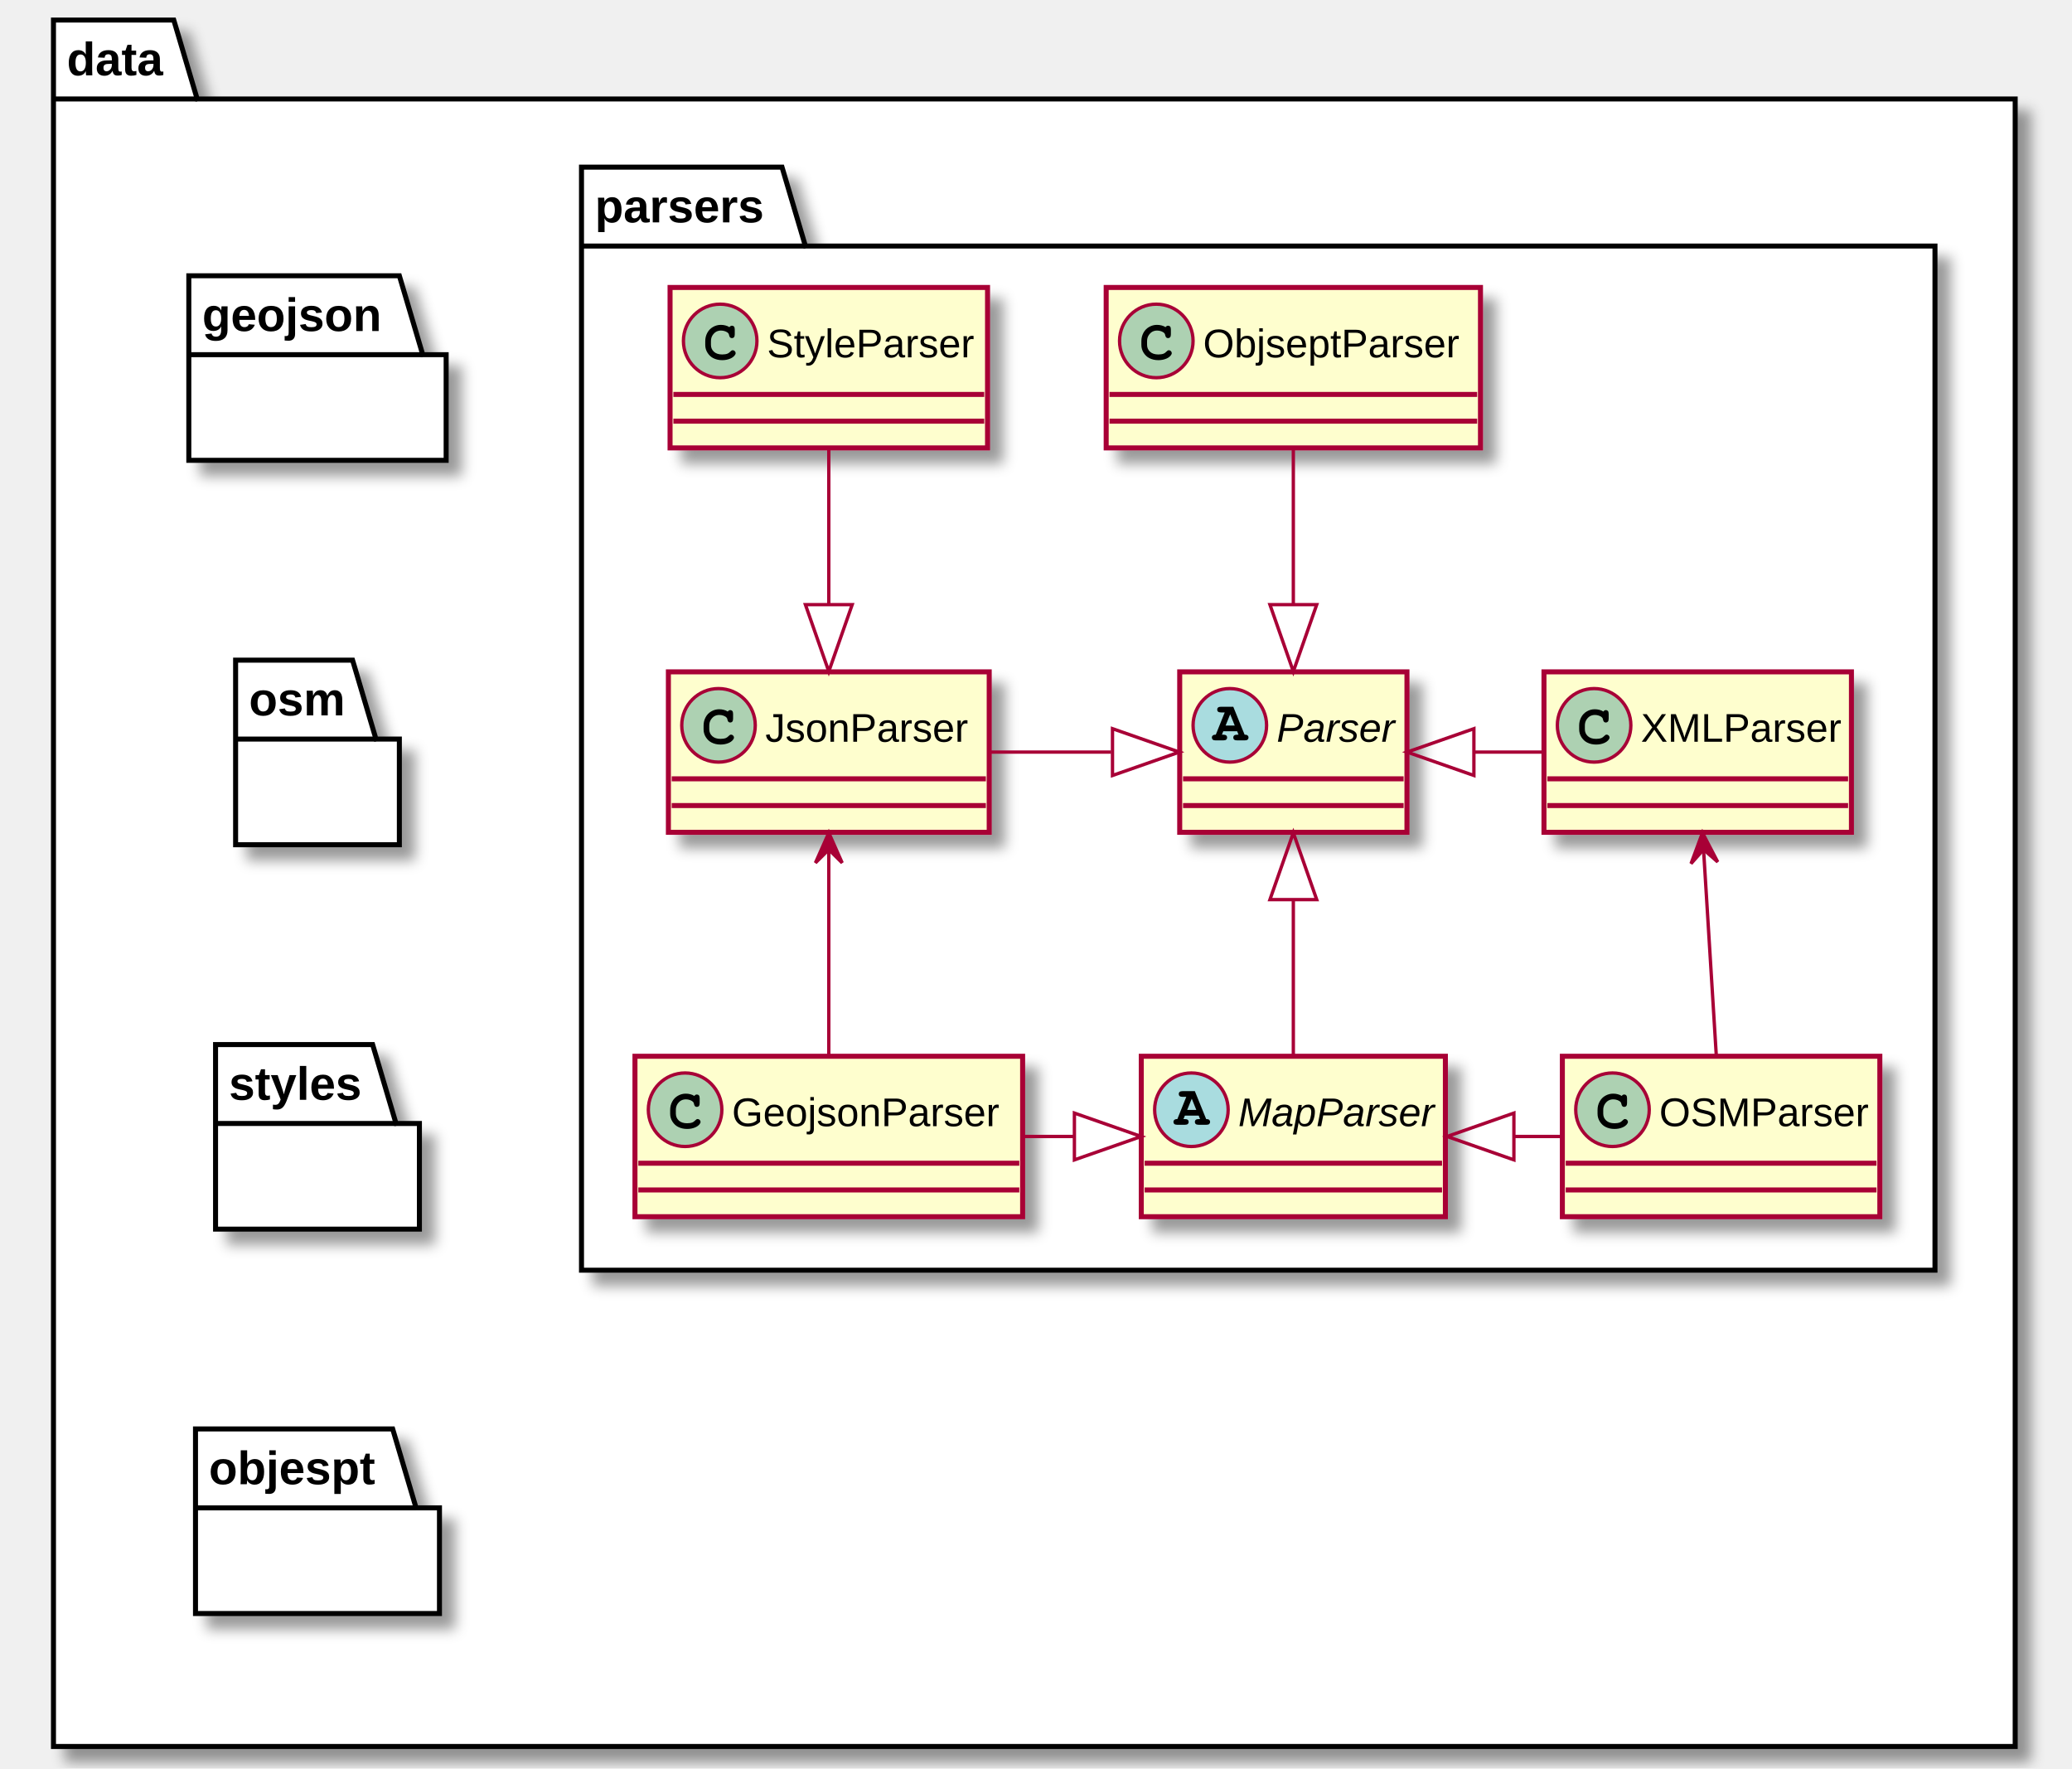
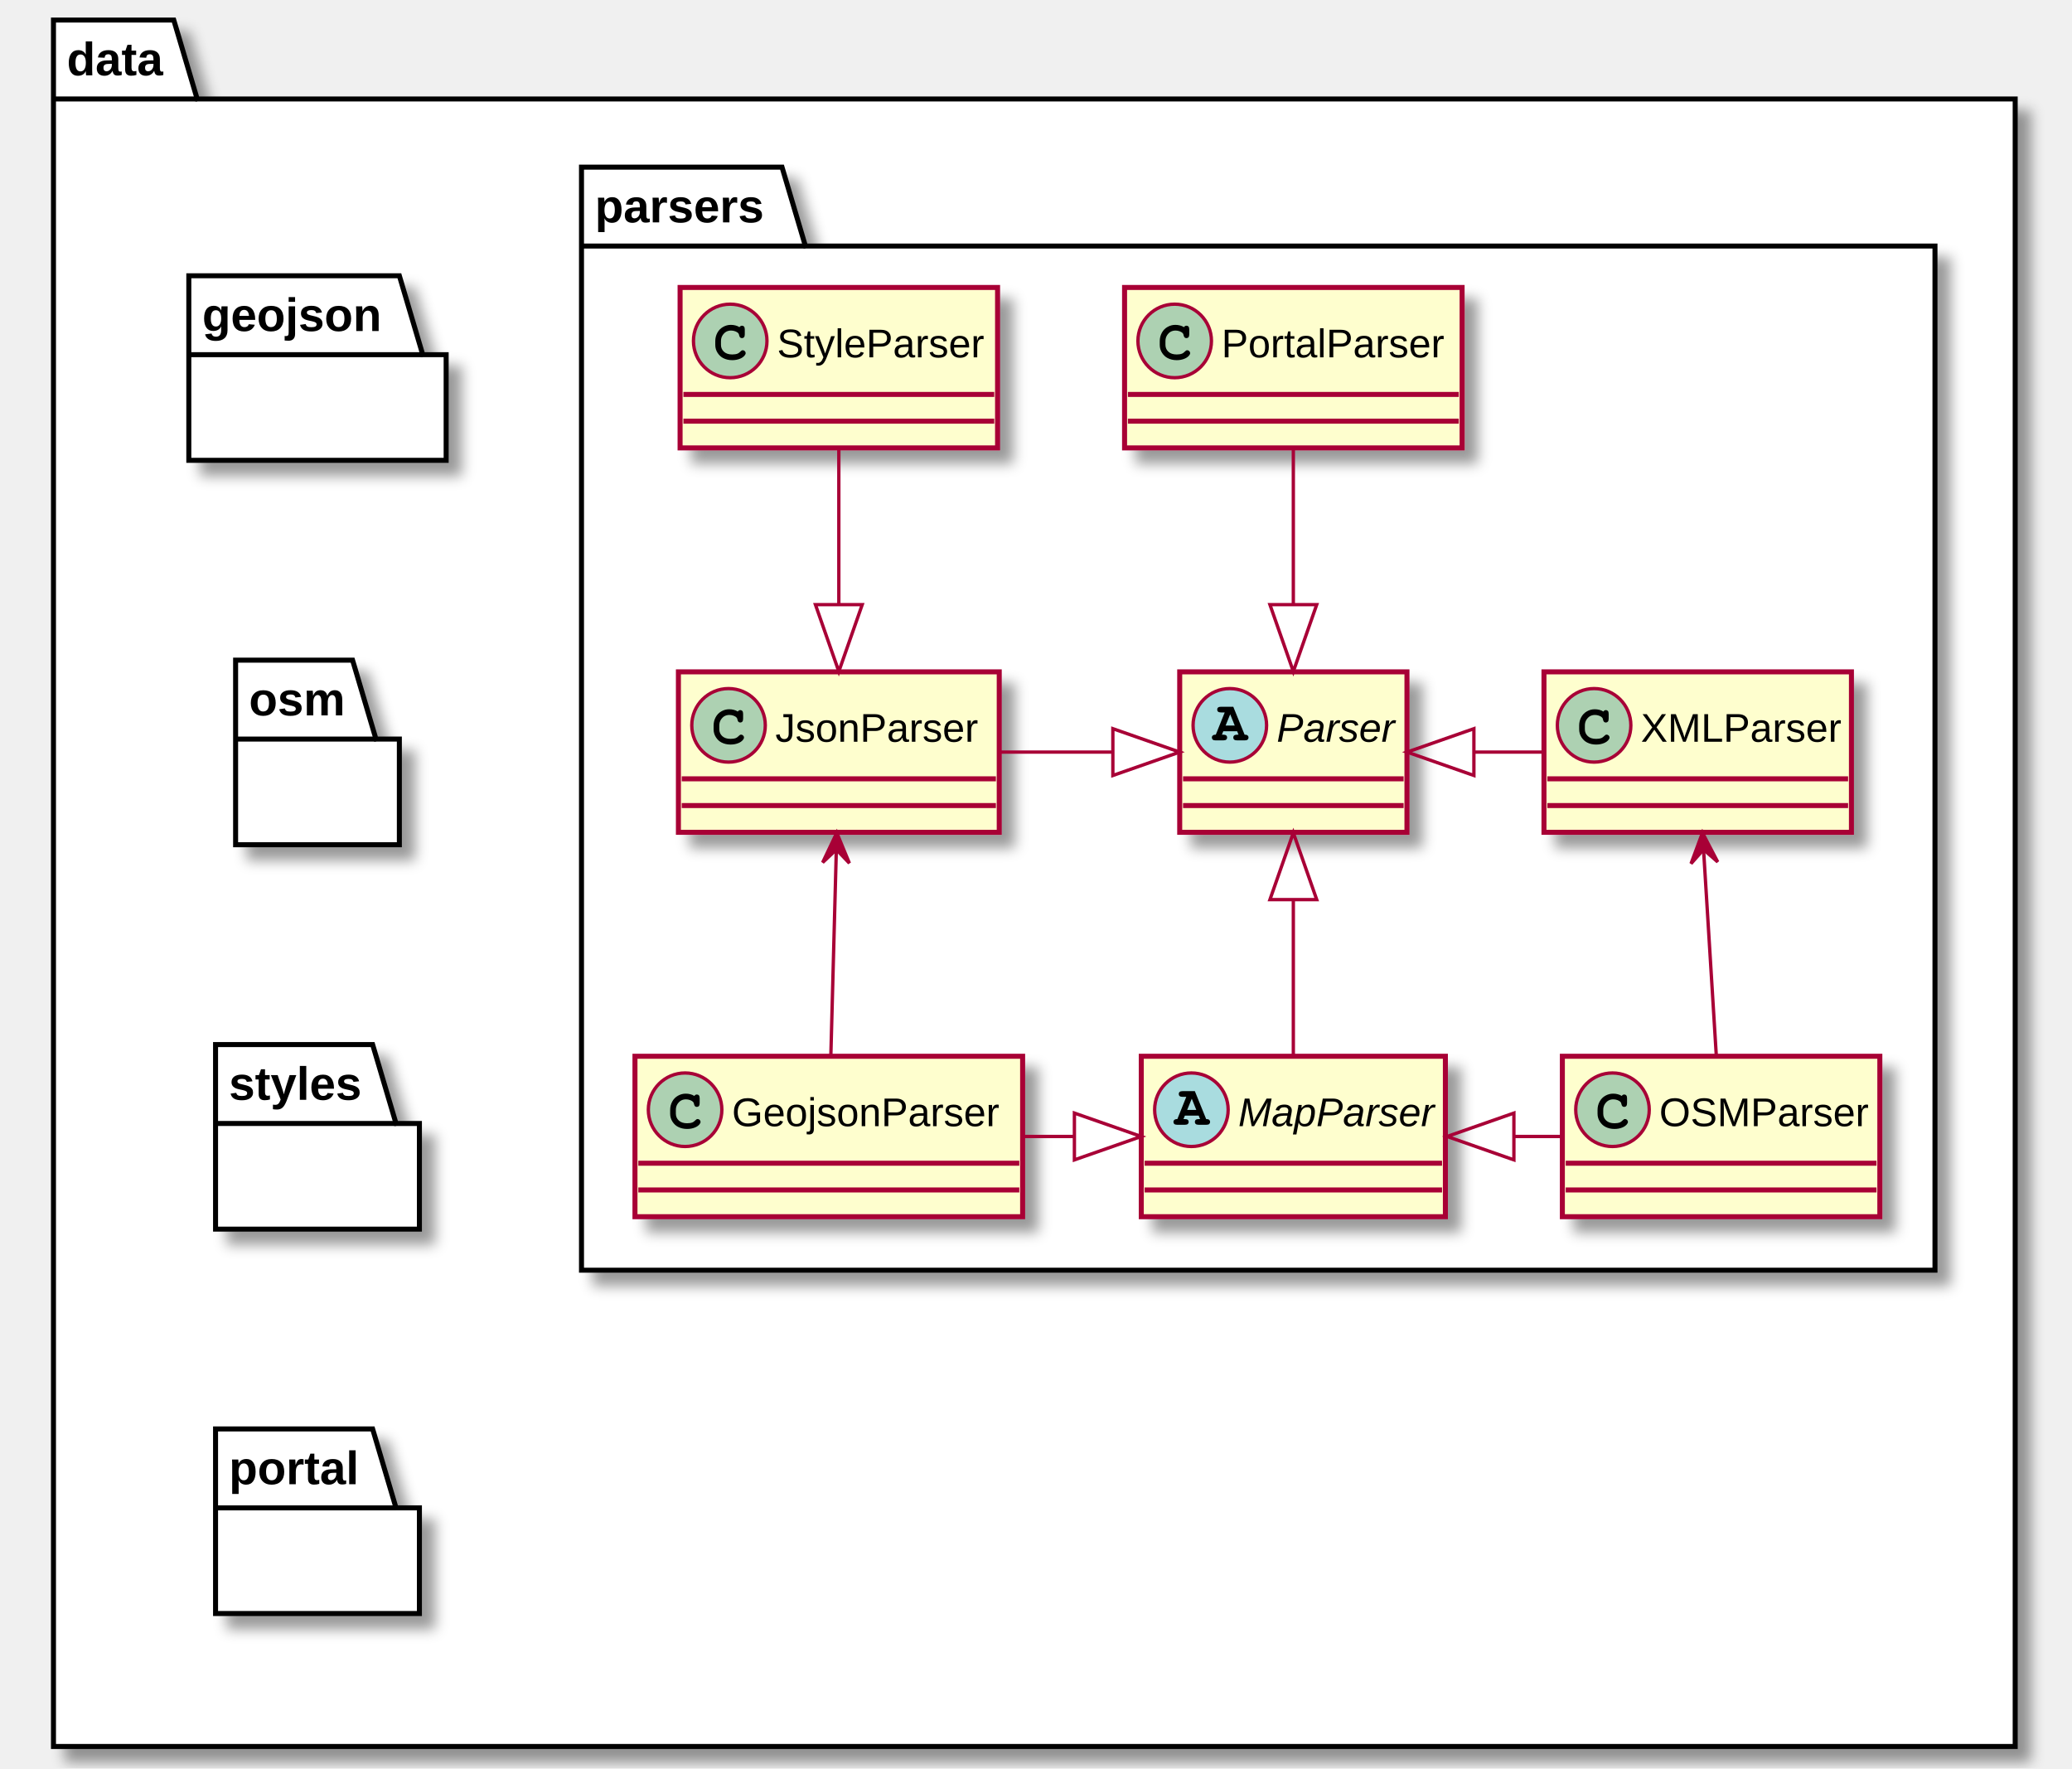
<svg xmlns="http://www.w3.org/2000/svg" width="620" height="529" viewBox="0 0 620 529" preserveAspectRatio="none" overflow="hidden">
  <defs>
-     <filter id="f14qytx7mujodc" x="-1" y="-1" width="300%" height="300%" filterUnits="objectBoundingBox" primitiveUnits="userSpaceOnUse">
+     <filter id="f5f98uns0n8ix" x="-1" y="-1" width="300%" height="300%" filterUnits="objectBoundingBox" primitiveUnits="userSpaceOnUse">
      <feGaussianBlur result="blurOut" stdDeviation="2 2" />
      <feColorMatrix in="blurOut" result="blurOut2" type="matrix" values="0 0 0 0 0 0 0 0 0 0 0 0 0 0 0 0 0 0 0.4 0 " />
      <feOffset in="blurOut2" result="blurOut3" dx="4" dy="4" />
      <feBlend in="SourceGraphic" in2="blurOut3" mode="normal" />
    </filter>
  </defs>
  <g>
-     <path d="M16 6 52 6 59 29.609 603 29.609 603 522.5 16 522.5 16 6Z" stroke="#000000" stroke-width="1.5" fill="#FFFFFF" filter="url(#f14qytx7mujodc)" />
+     <path d="M16 6 52 6 59 29.609 603 29.609 603 522.5 16 522.5 16 6Z" stroke="#000000" stroke-width="1.5" fill="#FFFFFF" filter="url(#f5f98uns0n8ix)" />
    <line x1="16" y1="29.609" x2="59" y2="29.609" stroke="#000000" stroke-width="1.5" />
    <text font-family="Arial" font-weight="700" font-size="14" x="20" y="22.533">data</text>
-     <path d="M174 50 234 50 241 73.609 579 73.609 579 380 174 380 174 50Z" stroke="#000000" stroke-width="1.5" fill="#FFFFFF" filter="url(#f14qytx7mujodc)" />
+     <path d="M174 50 234 50 241 73.609 579 73.609 579 380 174 380 174 50Z" stroke="#000000" stroke-width="1.5" fill="#FFFFFF" filter="url(#f5f98uns0n8ix)" />
    <line x1="174" y1="73.609" x2="241" y2="73.609" stroke="#000000" stroke-width="1.5" />
    <text font-family="Arial" font-weight="700" font-size="14" x="178" y="66.533">parsers</text>
-     <rect x="353" y="201" width="68" height="48" id="Parser" stroke="#A80036" stroke-width="1.5" fill="#FEFECE" filter="url(#f14qytx7mujodc)" />
+     <rect x="353" y="201" width="68" height="48" id="Parser" stroke="#A80036" stroke-width="1.5" fill="#FEFECE" filter="url(#f5f98uns0n8ix)" />
    <ellipse cx="368" cy="217" rx="11" ry="11" stroke="#A80036" fill="#A9DCDF" />
    <path d="M370.188 218.766 366.047 218.766 365.625 219.797 366.047 219.797C366.453 219.797 366.745 219.875 366.922 220.031 367.099 220.188 367.188 220.396 367.188 220.656 367.188 220.906 367.099 221.109 366.922 221.266 366.745 221.422 366.453 221.5 366.047 221.5L363.75 221.5C363.344 221.5 363.057 221.422 362.891 221.266 362.714 221.109 362.625 220.901 362.625 220.641 362.625 220.391 362.719 220.188 362.906 220.031 363.083 219.865 363.38 219.786 363.797 219.797L366.469 213.141 365.359 213.141C364.953 213.141 364.661 213.062 364.484 212.906 364.307 212.75 364.219 212.542 364.219 212.281 364.219 212.031 364.307 211.828 364.484 211.672 364.661 211.516 364.953 211.438 365.359 211.438L369.031 211.438 372.422 219.797C372.818 219.797 373.078 219.844 373.203 219.938 373.464 220.115 373.594 220.354 373.594 220.656 373.594 220.906 373.505 221.109 373.328 221.266 373.161 221.422 372.875 221.5 372.469 221.5L370.172 221.5C369.766 221.5 369.474 221.422 369.297 221.266 369.12 221.109 369.031 220.901 369.031 220.641 369.031 220.391 369.12 220.188 369.297 220.031 369.474 219.875 369.766 219.797 370.172 219.797L370.594 219.797 370.188 218.766ZM369.469 217.062 368.109 213.688 366.734 217.062 369.469 217.062Z" />
    <text font-family="Arial" font-style="italic" font-size="12" x="382" y="221.91">Parser</text>
    <line x1="354" y1="233" x2="420" y2="233" stroke="#A80036" stroke-width="1.5" />
    <line x1="354" y1="241" x2="420" y2="241" stroke="#A80036" stroke-width="1.5" />
-     <rect x="200" y="201" width="96" height="48" id="JsonParser" stroke="#A80036" stroke-width="1.5" fill="#FEFECE" filter="url(#f14qytx7mujodc)" />
-     <ellipse cx="215" cy="217" rx="11" ry="11" stroke="#A80036" fill="#ADD1B2" />
-     <path d="M217.766 212.875C217.87 212.729 217.984 212.62 218.109 212.547 218.234 212.474 218.37 212.438 218.516 212.438 218.766 212.438 218.969 212.526 219.125 212.703 219.281 212.87 219.359 213.156 219.359 213.562L219.359 215.016C219.359 215.422 219.281 215.714 219.125 215.891 218.969 216.068 218.766 216.156 218.516 216.156 218.286 216.156 218.104 216.089 217.969 215.953 217.833 215.828 217.729 215.594 217.656 215.25 217.625 215.01 217.547 214.828 217.422 214.703 217.203 214.453 216.891 214.255 216.484 214.109 216.078 213.964 215.667 213.891 215.25 213.891 214.74 213.891 214.271 214 213.844 214.219 213.427 214.438 213.052 214.797 212.719 215.297 212.396 215.797 212.234 216.391 212.234 217.078L212.234 218.172C212.234 218.995 212.531 219.682 213.125 220.234 213.719 220.776 214.547 221.047 215.609 221.047 216.234 221.047 216.766 220.964 217.203 220.797 217.464 220.693 217.734 220.495 218.016 220.203 218.193 220.026 218.328 219.911 218.422 219.859 218.526 219.807 218.646 219.781 218.781 219.781 219 219.781 219.193 219.87 219.359 220.047 219.536 220.214 219.625 220.411 219.625 220.641 219.625 220.87 219.51 221.12 219.281 221.391 218.948 221.776 218.516 222.078 217.984 222.297 217.266 222.599 216.474 222.75 215.609 222.75 214.599 222.75 213.693 222.542 212.891 222.125 212.234 221.792 211.677 221.271 211.219 220.562 210.76 219.844 210.531 219.057 210.531 218.203L210.531 217.047C210.531 216.161 210.734 215.339 211.141 214.578 211.557 213.807 212.13 213.219 212.859 212.812 213.589 212.396 214.365 212.188 215.188 212.188 215.677 212.188 216.135 212.245 216.562 212.359 217 212.464 217.401 212.635 217.766 212.875Z" />
-     <text font-family="Arial" font-size="12" x="229" y="221.91">JsonParser</text>
-     <line x1="201" y1="233" x2="295" y2="233" stroke="#A80036" stroke-width="1.5" />
-     <line x1="201" y1="241" x2="295" y2="241" stroke="#A80036" stroke-width="1.5" />
-     <rect x="462" y="201" width="92" height="48" id="XMLParser" stroke="#A80036" stroke-width="1.5" fill="#FEFECE" filter="url(#f14qytx7mujodc)" />
+     <rect x="203" y="201" width="96" height="48" id="JsonParser" stroke="#A80036" stroke-width="1.5" fill="#FEFECE" filter="url(#f5f98uns0n8ix)" />
+     <ellipse cx="218" cy="217" rx="11" ry="11" stroke="#A80036" fill="#ADD1B2" />
+     <path d="M220.766 212.875C220.87 212.729 220.984 212.62 221.109 212.547 221.234 212.474 221.37 212.438 221.516 212.438 221.766 212.438 221.969 212.526 222.125 212.703 222.281 212.87 222.359 213.156 222.359 213.562L222.359 215.016C222.359 215.422 222.281 215.714 222.125 215.891 221.969 216.068 221.766 216.156 221.516 216.156 221.286 216.156 221.104 216.089 220.969 215.953 220.833 215.828 220.729 215.594 220.656 215.25 220.625 215.01 220.547 214.828 220.422 214.703 220.203 214.453 219.891 214.255 219.484 214.109 219.078 213.964 218.667 213.891 218.25 213.891 217.74 213.891 217.271 214 216.844 214.219 216.427 214.438 216.052 214.797 215.719 215.297 215.396 215.797 215.234 216.391 215.234 217.078L215.234 218.172C215.234 218.995 215.531 219.682 216.125 220.234 216.719 220.776 217.547 221.047 218.609 221.047 219.234 221.047 219.766 220.964 220.203 220.797 220.464 220.693 220.734 220.495 221.016 220.203 221.193 220.026 221.328 219.911 221.422 219.859 221.526 219.807 221.646 219.781 221.781 219.781 222 219.781 222.193 219.87 222.359 220.047 222.536 220.214 222.625 220.411 222.625 220.641 222.625 220.87 222.51 221.12 222.281 221.391 221.948 221.776 221.516 222.078 220.984 222.297 220.266 222.599 219.474 222.75 218.609 222.75 217.599 222.75 216.693 222.542 215.891 222.125 215.234 221.792 214.677 221.271 214.219 220.562 213.76 219.844 213.531 219.057 213.531 218.203L213.531 217.047C213.531 216.161 213.734 215.339 214.141 214.578 214.557 213.807 215.13 213.219 215.859 212.812 216.589 212.396 217.365 212.188 218.188 212.188 218.677 212.188 219.135 212.245 219.562 212.359 220 212.464 220.401 212.635 220.766 212.875Z" />
+     <text font-family="Arial" font-size="12" x="232" y="221.91">JsonParser</text>
+     <line x1="204" y1="233" x2="298" y2="233" stroke="#A80036" stroke-width="1.5" />
+     <line x1="204" y1="241" x2="298" y2="241" stroke="#A80036" stroke-width="1.5" />
+     <rect x="462" y="201" width="92" height="48" id="XMLParser" stroke="#A80036" stroke-width="1.5" fill="#FEFECE" filter="url(#f5f98uns0n8ix)" />
    <ellipse cx="477" cy="217" rx="11" ry="11" stroke="#A80036" fill="#ADD1B2" />
    <path d="M479.766 212.875C479.87 212.729 479.984 212.62 480.109 212.547 480.234 212.474 480.37 212.438 480.516 212.438 480.766 212.438 480.969 212.526 481.125 212.703 481.281 212.87 481.359 213.156 481.359 213.562L481.359 215.016C481.359 215.422 481.281 215.714 481.125 215.891 480.969 216.068 480.766 216.156 480.516 216.156 480.286 216.156 480.104 216.089 479.969 215.953 479.833 215.828 479.729 215.594 479.656 215.25 479.625 215.01 479.547 214.828 479.422 214.703 479.203 214.453 478.891 214.255 478.484 214.109 478.078 213.964 477.667 213.891 477.25 213.891 476.74 213.891 476.271 214 475.844 214.219 475.427 214.438 475.052 214.797 474.719 215.297 474.396 215.797 474.234 216.391 474.234 217.078L474.234 218.172C474.234 218.995 474.531 219.682 475.125 220.234 475.719 220.776 476.547 221.047 477.609 221.047 478.234 221.047 478.766 220.964 479.203 220.797 479.464 220.693 479.734 220.495 480.016 220.203 480.193 220.026 480.328 219.911 480.422 219.859 480.526 219.807 480.646 219.781 480.781 219.781 481 219.781 481.193 219.87 481.359 220.047 481.536 220.214 481.625 220.411 481.625 220.641 481.625 220.87 481.51 221.12 481.281 221.391 480.948 221.776 480.516 222.078 479.984 222.297 479.266 222.599 478.474 222.75 477.609 222.75 476.599 222.75 475.693 222.542 474.891 222.125 474.234 221.792 473.677 221.271 473.219 220.562 472.76 219.844 472.531 219.057 472.531 218.203L472.531 217.047C472.531 216.161 472.734 215.339 473.141 214.578 473.557 213.807 474.13 213.219 474.859 212.812 475.589 212.396 476.365 212.188 477.188 212.188 477.677 212.188 478.135 212.245 478.562 212.359 479 212.464 479.401 212.635 479.766 212.875Z" />
    <text font-family="Arial" font-size="12" x="491" y="221.91">XMLParser</text>
    <line x1="463" y1="233" x2="553" y2="233" stroke="#A80036" stroke-width="1.5" />
    <line x1="463" y1="241" x2="553" y2="241" stroke="#A80036" stroke-width="1.5" />
-     <rect x="341.5" y="316" width="91" height="48" id="MapParser" stroke="#A80036" stroke-width="1.5" fill="#FEFECE" filter="url(#f14qytx7mujodc)" />
+     <rect x="341.5" y="316" width="91" height="48" id="MapParser" stroke="#A80036" stroke-width="1.5" fill="#FEFECE" filter="url(#f5f98uns0n8ix)" />
    <ellipse cx="356.5" cy="332" rx="11" ry="11" stroke="#A80036" fill="#A9DCDF" />
    <path d="M358.688 333.766 354.547 333.766 354.125 334.797 354.547 334.797C354.953 334.797 355.245 334.875 355.422 335.031 355.599 335.188 355.688 335.396 355.688 335.656 355.688 335.906 355.599 336.109 355.422 336.266 355.245 336.422 354.953 336.5 354.547 336.5L352.25 336.5C351.844 336.5 351.557 336.422 351.391 336.266 351.214 336.109 351.125 335.901 351.125 335.641 351.125 335.391 351.219 335.188 351.406 335.031 351.583 334.865 351.88 334.786 352.297 334.797L354.969 328.141 353.859 328.141C353.453 328.141 353.161 328.062 352.984 327.906 352.807 327.75 352.719 327.542 352.719 327.281 352.719 327.031 352.807 326.828 352.984 326.672 353.161 326.516 353.453 326.438 353.859 326.438L357.531 326.438 360.922 334.797C361.318 334.797 361.578 334.844 361.703 334.938 361.964 335.115 362.094 335.354 362.094 335.656 362.094 335.906 362.005 336.109 361.828 336.266 361.661 336.422 361.375 336.5 360.969 336.5L358.672 336.5C358.266 336.5 357.974 336.422 357.797 336.266 357.62 336.109 357.531 335.901 357.531 335.641 357.531 335.391 357.62 335.188 357.797 335.031 357.974 334.875 358.266 334.797 358.672 334.797L359.094 334.797 358.688 333.766ZM357.969 332.062 356.609 328.688 355.234 332.062 357.969 332.062Z" />
    <text font-family="Arial" font-style="italic" font-size="12" x="370.5" y="336.91">MapParser</text>
    <line x1="342.5" y1="348" x2="431.5" y2="348" stroke="#A80036" stroke-width="1.5" />
    <line x1="342.5" y1="356" x2="431.5" y2="356" stroke="#A80036" stroke-width="1.5" />
-     <rect x="200.5" y="86" width="95" height="48" id="StyleParser" stroke="#A80036" stroke-width="1.5" fill="#FEFECE" filter="url(#f14qytx7mujodc)" />
-     <ellipse cx="215.5" cy="102" rx="11" ry="11" stroke="#A80036" fill="#ADD1B2" />
-     <path d="M218.266 97.875C218.37 97.729 218.484 97.62 218.609 97.547 218.734 97.474 218.87 97.438 219.016 97.438 219.266 97.438 219.469 97.526 219.625 97.703 219.781 97.87 219.859 98.156 219.859 98.562L219.859 100.016C219.859 100.422 219.781 100.714 219.625 100.891 219.469 101.068 219.266 101.156 219.016 101.156 218.786 101.156 218.604 101.089 218.469 100.953 218.333 100.828 218.229 100.594 218.156 100.25 218.125 100.01 218.047 99.828 217.922 99.703 217.703 99.453 217.391 99.255 216.984 99.109 216.578 98.963 216.167 98.891 215.75 98.891 215.24 98.891 214.771 99 214.344 99.219 213.927 99.438 213.552 99.797 213.219 100.297 212.896 100.797 212.734 101.391 212.734 102.078L212.734 103.172C212.734 103.995 213.031 104.682 213.625 105.234 214.219 105.776 215.047 106.047 216.109 106.047 216.734 106.047 217.266 105.964 217.703 105.797 217.964 105.693 218.234 105.495 218.516 105.203 218.693 105.026 218.828 104.911 218.922 104.859 219.026 104.807 219.146 104.781 219.281 104.781 219.5 104.781 219.693 104.87 219.859 105.047 220.036 105.214 220.125 105.411 220.125 105.641 220.125 105.87 220.01 106.12 219.781 106.391 219.448 106.776 219.016 107.078 218.484 107.297 217.766 107.599 216.974 107.75 216.109 107.75 215.099 107.75 214.193 107.542 213.391 107.125 212.734 106.792 212.177 106.271 211.719 105.562 211.26 104.844 211.031 104.057 211.031 103.203L211.031 102.047C211.031 101.161 211.234 100.339 211.641 99.578 212.057 98.807 212.63 98.219 213.359 97.812 214.089 97.396 214.865 97.188 215.688 97.188 216.177 97.188 216.635 97.245 217.062 97.359 217.5 97.463 217.901 97.635 218.266 97.875Z" />
-     <text font-family="Arial" font-size="12" x="229.5" y="106.91">StyleParser</text>
-     <line x1="201.5" y1="118" x2="294.5" y2="118" stroke="#A80036" stroke-width="1.5" />
-     <line x1="201.5" y1="126" x2="294.5" y2="126" stroke="#A80036" stroke-width="1.5" />
-     <rect x="467.5" y="316" width="95" height="48" id="OSMParser" stroke="#A80036" stroke-width="1.5" fill="#FEFECE" filter="url(#f14qytx7mujodc)" />
+     <rect x="203.5" y="86" width="95" height="48" id="StyleParser" stroke="#A80036" stroke-width="1.5" fill="#FEFECE" filter="url(#f5f98uns0n8ix)" />
+     <ellipse cx="218.5" cy="102" rx="11" ry="11" stroke="#A80036" fill="#ADD1B2" />
+     <path d="M221.266 97.875C221.37 97.729 221.484 97.62 221.609 97.547 221.734 97.474 221.87 97.438 222.016 97.438 222.266 97.438 222.469 97.526 222.625 97.703 222.781 97.87 222.859 98.156 222.859 98.562L222.859 100.016C222.859 100.422 222.781 100.714 222.625 100.891 222.469 101.068 222.266 101.156 222.016 101.156 221.786 101.156 221.604 101.089 221.469 100.953 221.333 100.828 221.229 100.594 221.156 100.25 221.125 100.01 221.047 99.828 220.922 99.703 220.703 99.453 220.391 99.255 219.984 99.109 219.578 98.963 219.167 98.891 218.75 98.891 218.24 98.891 217.771 99 217.344 99.219 216.927 99.438 216.552 99.797 216.219 100.297 215.896 100.797 215.734 101.391 215.734 102.078L215.734 103.172C215.734 103.995 216.031 104.682 216.625 105.234 217.219 105.776 218.047 106.047 219.109 106.047 219.734 106.047 220.266 105.964 220.703 105.797 220.964 105.693 221.234 105.495 221.516 105.203 221.693 105.026 221.828 104.911 221.922 104.859 222.026 104.807 222.146 104.781 222.281 104.781 222.5 104.781 222.693 104.87 222.859 105.047 223.036 105.214 223.125 105.411 223.125 105.641 223.125 105.87 223.01 106.12 222.781 106.391 222.448 106.776 222.016 107.078 221.484 107.297 220.766 107.599 219.974 107.75 219.109 107.75 218.099 107.75 217.193 107.542 216.391 107.125 215.734 106.792 215.177 106.271 214.719 105.562 214.26 104.844 214.031 104.057 214.031 103.203L214.031 102.047C214.031 101.161 214.234 100.339 214.641 99.578 215.057 98.807 215.63 98.219 216.359 97.812 217.089 97.396 217.865 97.188 218.688 97.188 219.177 97.188 219.635 97.245 220.062 97.359 220.5 97.463 220.901 97.635 221.266 97.875Z" />
+     <text font-family="Arial" font-size="12" x="232.5" y="106.91">StyleParser</text>
+     <line x1="204.5" y1="118" x2="297.5" y2="118" stroke="#A80036" stroke-width="1.5" />
+     <line x1="204.5" y1="126" x2="297.5" y2="126" stroke="#A80036" stroke-width="1.5" />
+     <rect x="467.5" y="316" width="95" height="48" id="OSMParser" stroke="#A80036" stroke-width="1.5" fill="#FEFECE" filter="url(#f5f98uns0n8ix)" />
    <ellipse cx="482.5" cy="332" rx="11" ry="11" stroke="#A80036" fill="#ADD1B2" />
    <path d="M485.266 327.875C485.37 327.729 485.484 327.62 485.609 327.547 485.734 327.474 485.87 327.438 486.016 327.438 486.266 327.438 486.469 327.526 486.625 327.703 486.781 327.87 486.859 328.156 486.859 328.562L486.859 330.016C486.859 330.422 486.781 330.714 486.625 330.891 486.469 331.068 486.266 331.156 486.016 331.156 485.786 331.156 485.604 331.089 485.469 330.953 485.333 330.828 485.229 330.594 485.156 330.25 485.125 330.01 485.047 329.828 484.922 329.703 484.703 329.453 484.391 329.255 483.984 329.109 483.578 328.964 483.167 328.891 482.75 328.891 482.24 328.891 481.771 329 481.344 329.219 480.927 329.438 480.552 329.797 480.219 330.297 479.896 330.797 479.734 331.391 479.734 332.078L479.734 333.172C479.734 333.995 480.031 334.682 480.625 335.234 481.219 335.776 482.047 336.047 483.109 336.047 483.734 336.047 484.266 335.964 484.703 335.797 484.964 335.693 485.234 335.495 485.516 335.203 485.693 335.026 485.828 334.911 485.922 334.859 486.026 334.807 486.146 334.781 486.281 334.781 486.5 334.781 486.693 334.87 486.859 335.047 487.036 335.214 487.125 335.411 487.125 335.641 487.125 335.87 487.01 336.12 486.781 336.391 486.448 336.776 486.016 337.078 485.484 337.297 484.766 337.599 483.974 337.75 483.109 337.75 482.099 337.75 481.193 337.542 480.391 337.125 479.734 336.792 479.177 336.271 478.719 335.562 478.26 334.844 478.031 334.057 478.031 333.203L478.031 332.047C478.031 331.161 478.234 330.339 478.641 329.578 479.057 328.807 479.63 328.219 480.359 327.812 481.089 327.396 481.865 327.188 482.688 327.188 483.177 327.188 483.635 327.245 484.062 327.359 484.5 327.464 484.901 327.635 485.266 327.875Z" />
    <text font-family="Arial" font-size="12" x="496.5" y="336.91">OSMParser</text>
    <line x1="468.5" y1="348" x2="561.5" y2="348" stroke="#A80036" stroke-width="1.5" />
    <line x1="468.5" y1="356" x2="561.5" y2="356" stroke="#A80036" stroke-width="1.5" />
-     <rect x="190" y="316" width="116" height="48" id="GeojsonParser" stroke="#A80036" stroke-width="1.5" fill="#FEFECE" filter="url(#f14qytx7mujodc)" />
+     <rect x="190" y="316" width="116" height="48" id="GeojsonParser" stroke="#A80036" stroke-width="1.5" fill="#FEFECE" filter="url(#f5f98uns0n8ix)" />
    <ellipse cx="205" cy="332" rx="11" ry="11" stroke="#A80036" fill="#ADD1B2" />
    <path d="M207.766 327.875C207.87 327.729 207.984 327.62 208.109 327.547 208.234 327.474 208.37 327.438 208.516 327.438 208.766 327.438 208.969 327.526 209.125 327.703 209.281 327.87 209.359 328.156 209.359 328.562L209.359 330.016C209.359 330.422 209.281 330.714 209.125 330.891 208.969 331.068 208.766 331.156 208.516 331.156 208.286 331.156 208.104 331.089 207.969 330.953 207.833 330.828 207.729 330.594 207.656 330.25 207.625 330.01 207.547 329.828 207.422 329.703 207.203 329.453 206.891 329.255 206.484 329.109 206.078 328.964 205.667 328.891 205.25 328.891 204.74 328.891 204.271 329 203.844 329.219 203.427 329.438 203.052 329.797 202.719 330.297 202.396 330.797 202.234 331.391 202.234 332.078L202.234 333.172C202.234 333.995 202.531 334.682 203.125 335.234 203.719 335.776 204.547 336.047 205.609 336.047 206.234 336.047 206.766 335.964 207.203 335.797 207.464 335.693 207.734 335.495 208.016 335.203 208.193 335.026 208.328 334.911 208.422 334.859 208.526 334.807 208.646 334.781 208.781 334.781 209 334.781 209.193 334.87 209.359 335.047 209.536 335.214 209.625 335.411 209.625 335.641 209.625 335.87 209.51 336.12 209.281 336.391 208.948 336.776 208.516 337.078 207.984 337.297 207.266 337.599 206.474 337.75 205.609 337.75 204.599 337.75 203.693 337.542 202.891 337.125 202.234 336.792 201.677 336.271 201.219 335.562 200.76 334.844 200.531 334.057 200.531 333.203L200.531 332.047C200.531 331.161 200.734 330.339 201.141 329.578 201.557 328.807 202.13 328.219 202.859 327.812 203.589 327.396 204.365 327.188 205.188 327.188 205.677 327.188 206.135 327.245 206.562 327.359 207 327.464 207.401 327.635 207.766 327.875Z" />
    <text font-family="Arial" font-size="12" x="219" y="336.91">GeojsonParser</text>
    <line x1="191" y1="348" x2="305" y2="348" stroke="#A80036" stroke-width="1.5" />
    <line x1="191" y1="356" x2="305" y2="356" stroke="#A80036" stroke-width="1.5" />
-     <rect x="331" y="86" width="112" height="48" id="ObjseptParser" stroke="#A80036" stroke-width="1.5" fill="#FEFECE" filter="url(#f14qytx7mujodc)" />
-     <ellipse cx="346" cy="102" rx="11" ry="11" stroke="#A80036" fill="#ADD1B2" />
-     <path d="M348.766 97.875C348.87 97.729 348.984 97.62 349.109 97.547 349.234 97.474 349.37 97.438 349.516 97.438 349.766 97.438 349.969 97.526 350.125 97.703 350.281 97.87 350.359 98.156 350.359 98.562L350.359 100.016C350.359 100.422 350.281 100.714 350.125 100.891 349.969 101.068 349.766 101.156 349.516 101.156 349.286 101.156 349.104 101.089 348.969 100.953 348.833 100.828 348.729 100.594 348.656 100.25 348.625 100.01 348.547 99.828 348.422 99.703 348.203 99.453 347.891 99.255 347.484 99.109 347.078 98.963 346.667 98.891 346.25 98.891 345.74 98.891 345.271 99 344.844 99.219 344.427 99.438 344.052 99.797 343.719 100.297 343.396 100.797 343.234 101.391 343.234 102.078L343.234 103.172C343.234 103.995 343.531 104.682 344.125 105.234 344.719 105.776 345.547 106.047 346.609 106.047 347.234 106.047 347.766 105.964 348.203 105.797 348.464 105.693 348.734 105.495 349.016 105.203 349.193 105.026 349.328 104.911 349.422 104.859 349.526 104.807 349.646 104.781 349.781 104.781 350 104.781 350.193 104.87 350.359 105.047 350.536 105.214 350.625 105.411 350.625 105.641 350.625 105.87 350.51 106.12 350.281 106.391 349.948 106.776 349.516 107.078 348.984 107.297 348.266 107.599 347.474 107.75 346.609 107.75 345.599 107.75 344.693 107.542 343.891 107.125 343.234 106.792 342.677 106.271 342.219 105.562 341.76 104.844 341.531 104.057 341.531 103.203L341.531 102.047C341.531 101.161 341.734 100.339 342.141 99.578 342.557 98.807 343.13 98.219 343.859 97.812 344.589 97.396 345.365 97.188 346.188 97.188 346.677 97.188 347.135 97.245 347.562 97.359 348 97.463 348.401 97.635 348.766 97.875Z" />
-     <text font-family="Arial" font-size="12" x="360" y="106.91">ObjseptParser</text>
-     <line x1="332" y1="118" x2="442" y2="118" stroke="#A80036" stroke-width="1.5" />
-     <line x1="332" y1="126" x2="442" y2="126" stroke="#A80036" stroke-width="1.5" />
-     <path d="M58.5 427.5 117.5 427.5 124.5 451.109 131.5 451.109 131.5 482.719 58.5 482.719 58.5 427.5Z" stroke="#000000" stroke-width="1.5" fill="#FFFFFF" filter="url(#f14qytx7mujodc)" />
-     <line x1="58.5" y1="451.109" x2="124.5" y2="451.109" stroke="#000000" stroke-width="1.5" />
-     <text font-family="Arial" font-weight="700" font-size="14" x="62.5" y="444.033">objespt</text>
-     <path d="M56.5 82.5 119.5 82.5 126.5 106.109 133.5 106.109 133.5 137.719 56.5 137.719 56.5 82.5Z" stroke="#000000" stroke-width="1.5" fill="#FFFFFF" filter="url(#f14qytx7mujodc)" />
+     <rect x="336.5" y="86" width="101" height="48" id="PortalParser" stroke="#A80036" stroke-width="1.5" fill="#FEFECE" filter="url(#f5f98uns0n8ix)" />
+     <ellipse cx="351.5" cy="102" rx="11" ry="11" stroke="#A80036" fill="#ADD1B2" />
+     <path d="M354.266 97.875C354.37 97.729 354.484 97.62 354.609 97.547 354.734 97.474 354.87 97.438 355.016 97.438 355.266 97.438 355.469 97.526 355.625 97.703 355.781 97.87 355.859 98.156 355.859 98.562L355.859 100.016C355.859 100.422 355.781 100.714 355.625 100.891 355.469 101.068 355.266 101.156 355.016 101.156 354.786 101.156 354.604 101.089 354.469 100.953 354.333 100.828 354.229 100.594 354.156 100.25 354.125 100.01 354.047 99.828 353.922 99.703 353.703 99.453 353.391 99.255 352.984 99.109 352.578 98.963 352.167 98.891 351.75 98.891 351.24 98.891 350.771 99 350.344 99.219 349.927 99.438 349.552 99.797 349.219 100.297 348.896 100.797 348.734 101.391 348.734 102.078L348.734 103.172C348.734 103.995 349.031 104.682 349.625 105.234 350.219 105.776 351.047 106.047 352.109 106.047 352.734 106.047 353.266 105.964 353.703 105.797 353.964 105.693 354.234 105.495 354.516 105.203 354.693 105.026 354.828 104.911 354.922 104.859 355.026 104.807 355.146 104.781 355.281 104.781 355.5 104.781 355.693 104.87 355.859 105.047 356.036 105.214 356.125 105.411 356.125 105.641 356.125 105.87 356.01 106.12 355.781 106.391 355.448 106.776 355.016 107.078 354.484 107.297 353.766 107.599 352.974 107.75 352.109 107.75 351.099 107.75 350.193 107.542 349.391 107.125 348.734 106.792 348.177 106.271 347.719 105.562 347.26 104.844 347.031 104.057 347.031 103.203L347.031 102.047C347.031 101.161 347.234 100.339 347.641 99.578 348.057 98.807 348.63 98.219 349.359 97.812 350.089 97.396 350.865 97.188 351.688 97.188 352.177 97.188 352.635 97.245 353.062 97.359 353.5 97.463 353.901 97.635 354.266 97.875Z" />
+     <text font-family="Arial" font-size="12" x="365.5" y="106.91">PortalParser</text>
+     <line x1="337.5" y1="118" x2="436.5" y2="118" stroke="#A80036" stroke-width="1.5" />
+     <line x1="337.5" y1="126" x2="436.5" y2="126" stroke="#A80036" stroke-width="1.5" />
+     <path d="M64.5 427.5 111.5 427.5 118.5 451.109 125.5 451.109 125.5 482.719 64.5 482.719 64.5 427.5Z" stroke="#000000" stroke-width="1.5" fill="#FFFFFF" filter="url(#f5f98uns0n8ix)" />
+     <line x1="64.5" y1="451.109" x2="118.5" y2="451.109" stroke="#000000" stroke-width="1.5" />
+     <text font-family="Arial" font-weight="700" font-size="14" x="68.5" y="444.033">portal</text>
+     <path d="M56.5 82.5 119.5 82.5 126.5 106.109 133.5 106.109 133.5 137.719 56.5 137.719 56.5 82.5Z" stroke="#000000" stroke-width="1.5" fill="#FFFFFF" filter="url(#f5f98uns0n8ix)" />
    <line x1="56.5" y1="106.109" x2="126.5" y2="106.109" stroke="#000000" stroke-width="1.5" />
    <text font-family="Arial" font-weight="700" font-size="14" x="60.5" y="99.033">geojson</text>
-     <path d="M70.5 197.5 105.5 197.5 112.5 221.109 119.5 221.109 119.5 252.719 70.5 252.719 70.5 197.5Z" stroke="#000000" stroke-width="1.5" fill="#FFFFFF" filter="url(#f14qytx7mujodc)" />
+     <path d="M70.5 197.5 105.5 197.5 112.5 221.109 119.5 221.109 119.5 252.719 70.5 252.719 70.5 197.5Z" stroke="#000000" stroke-width="1.5" fill="#FFFFFF" filter="url(#f5f98uns0n8ix)" />
    <line x1="70.5" y1="221.109" x2="112.5" y2="221.109" stroke="#000000" stroke-width="1.5" />
    <text font-family="Arial" font-weight="700" font-size="14" x="74.5" y="214.033">osm</text>
-     <path d="M64.5 312.5 111.5 312.5 118.5 336.109 125.5 336.109 125.5 367.719 64.5 367.719 64.5 312.5Z" stroke="#000000" stroke-width="1.5" fill="#FFFFFF" filter="url(#f14qytx7mujodc)" />
+     <path d="M64.5 312.5 111.5 312.5 118.5 336.109 125.5 336.109 125.5 367.719 64.5 367.719 64.5 312.5Z" stroke="#000000" stroke-width="1.5" fill="#FFFFFF" filter="url(#f5f98uns0n8ix)" />
    <line x1="64.5" y1="336.109" x2="118.5" y2="336.109" stroke="#000000" stroke-width="1.5" />
    <text font-family="Arial" font-weight="700" font-size="14" x="68.5" y="329.033">styles</text>
-     <path d="M296.05 225C308.19 225 320.33 225 332.47 225" id="JsonParser-to-Parser" stroke="#A80036" fill="none" />
-     <path d="M332.89 218 352.89 225 332.89 232 332.89 218Z" stroke="#A80036" fill="none" />
+     <path d="M299.08 225C310.31 225 321.55 225 332.78 225" id="JsonParser-to-Parser" stroke="#A80036" fill="none" />
+     <path d="M333 218 353 225 333 232 333 218Z" stroke="#A80036" fill="none" />
    <path d="M441.1 225C448 225 454.9 225 461.8 225" id="Parser-backto-XMLParser" stroke="#A80036" fill="none" />
    <path d="M441.03 232 421.03 225 441.03 218 441.03 232Z" stroke="#A80036" fill="none" />
    <path d="M387 269.34C387 285.18 387 302.49 387 315.89" id="Parser-backto-MapParser" stroke="#A80036" fill="none" />
    <path d="M380 269.14 387 249.14 394 269.14 380 269.14Z" stroke="#A80036" fill="none" />
    <path d="M453.08 340C457.81 340 462.54 340 467.27 340" id="MapParser-backto-OSMParser" stroke="#A80036" fill="none" />
    <path d="M453 347 433 340 453 333 453 347Z" stroke="#A80036" fill="none" />
    <path d="M306.1 340C311.17 340 316.24 340 321.31 340" id="GeojsonParser-to-MapParser" stroke="#A80036" fill="none" />
    <path d="M321.49 333 341.49 340 321.49 347 321.49 333Z" stroke="#A80036" fill="none" />
    <path d="M509.76 254.34C510.93 273.35 512.46 298.07 513.57 315.89" id="XMLParser-backto-OSMParser" stroke="#A80036" fill="none" />
    <path d="M509.43 249.14 506.004 258.374 509.745 254.13 513.988 257.871 509.43 249.14Z" stroke="#A80036" fill="#A80036" />
-     <path d="M248 254.34C248 273.35 248 298.07 248 315.89" id="JsonParser-backto-GeojsonParser" stroke="#A80036" fill="none" />
-     <path d="M248 249.14 244 258.14 248 254.14 252 258.14 248 249.14Z" stroke="#A80036" fill="#A80036" />
-     <path d="M248 134.14C248 147.55 248 164.86 248 180.7" id="StyleParser-to-JsonParser" stroke="#A80036" fill="none" />
-     <path d="M255 180.89 248 200.89 241 180.89 255 180.89Z" stroke="#A80036" fill="none" />
-     <path d="M387 134.14C387 147.55 387 164.86 387 180.7" id="ObjseptParser-to-Parser" stroke="#A80036" fill="none" />
+     <path d="M250.25 254.34C249.74 273.35 249.09 298.07 248.61 315.89" id="JsonParser-backto-GeojsonParser" stroke="#A80036" fill="none" />
+     <path d="M250.39 249.14 246.16 258.034 250.262 254.138 254.157 258.24 250.39 249.14Z" stroke="#A80036" fill="#A80036" />
+     <path d="M251 134.14C251 147.55 251 164.86 251 180.7" id="StyleParser-to-JsonParser" stroke="#A80036" fill="none" />
+     <path d="M258 180.89 251 200.89 244 180.89 258 180.89Z" stroke="#A80036" fill="none" />
+     <path d="M387 134.14C387 147.55 387 164.86 387 180.7" id="PortalParser-to-Parser" stroke="#A80036" fill="none" />
    <path d="M394 180.89 387 200.89 380 180.89 394 180.89Z" stroke="#A80036" fill="none" />
  </g>
</svg>
